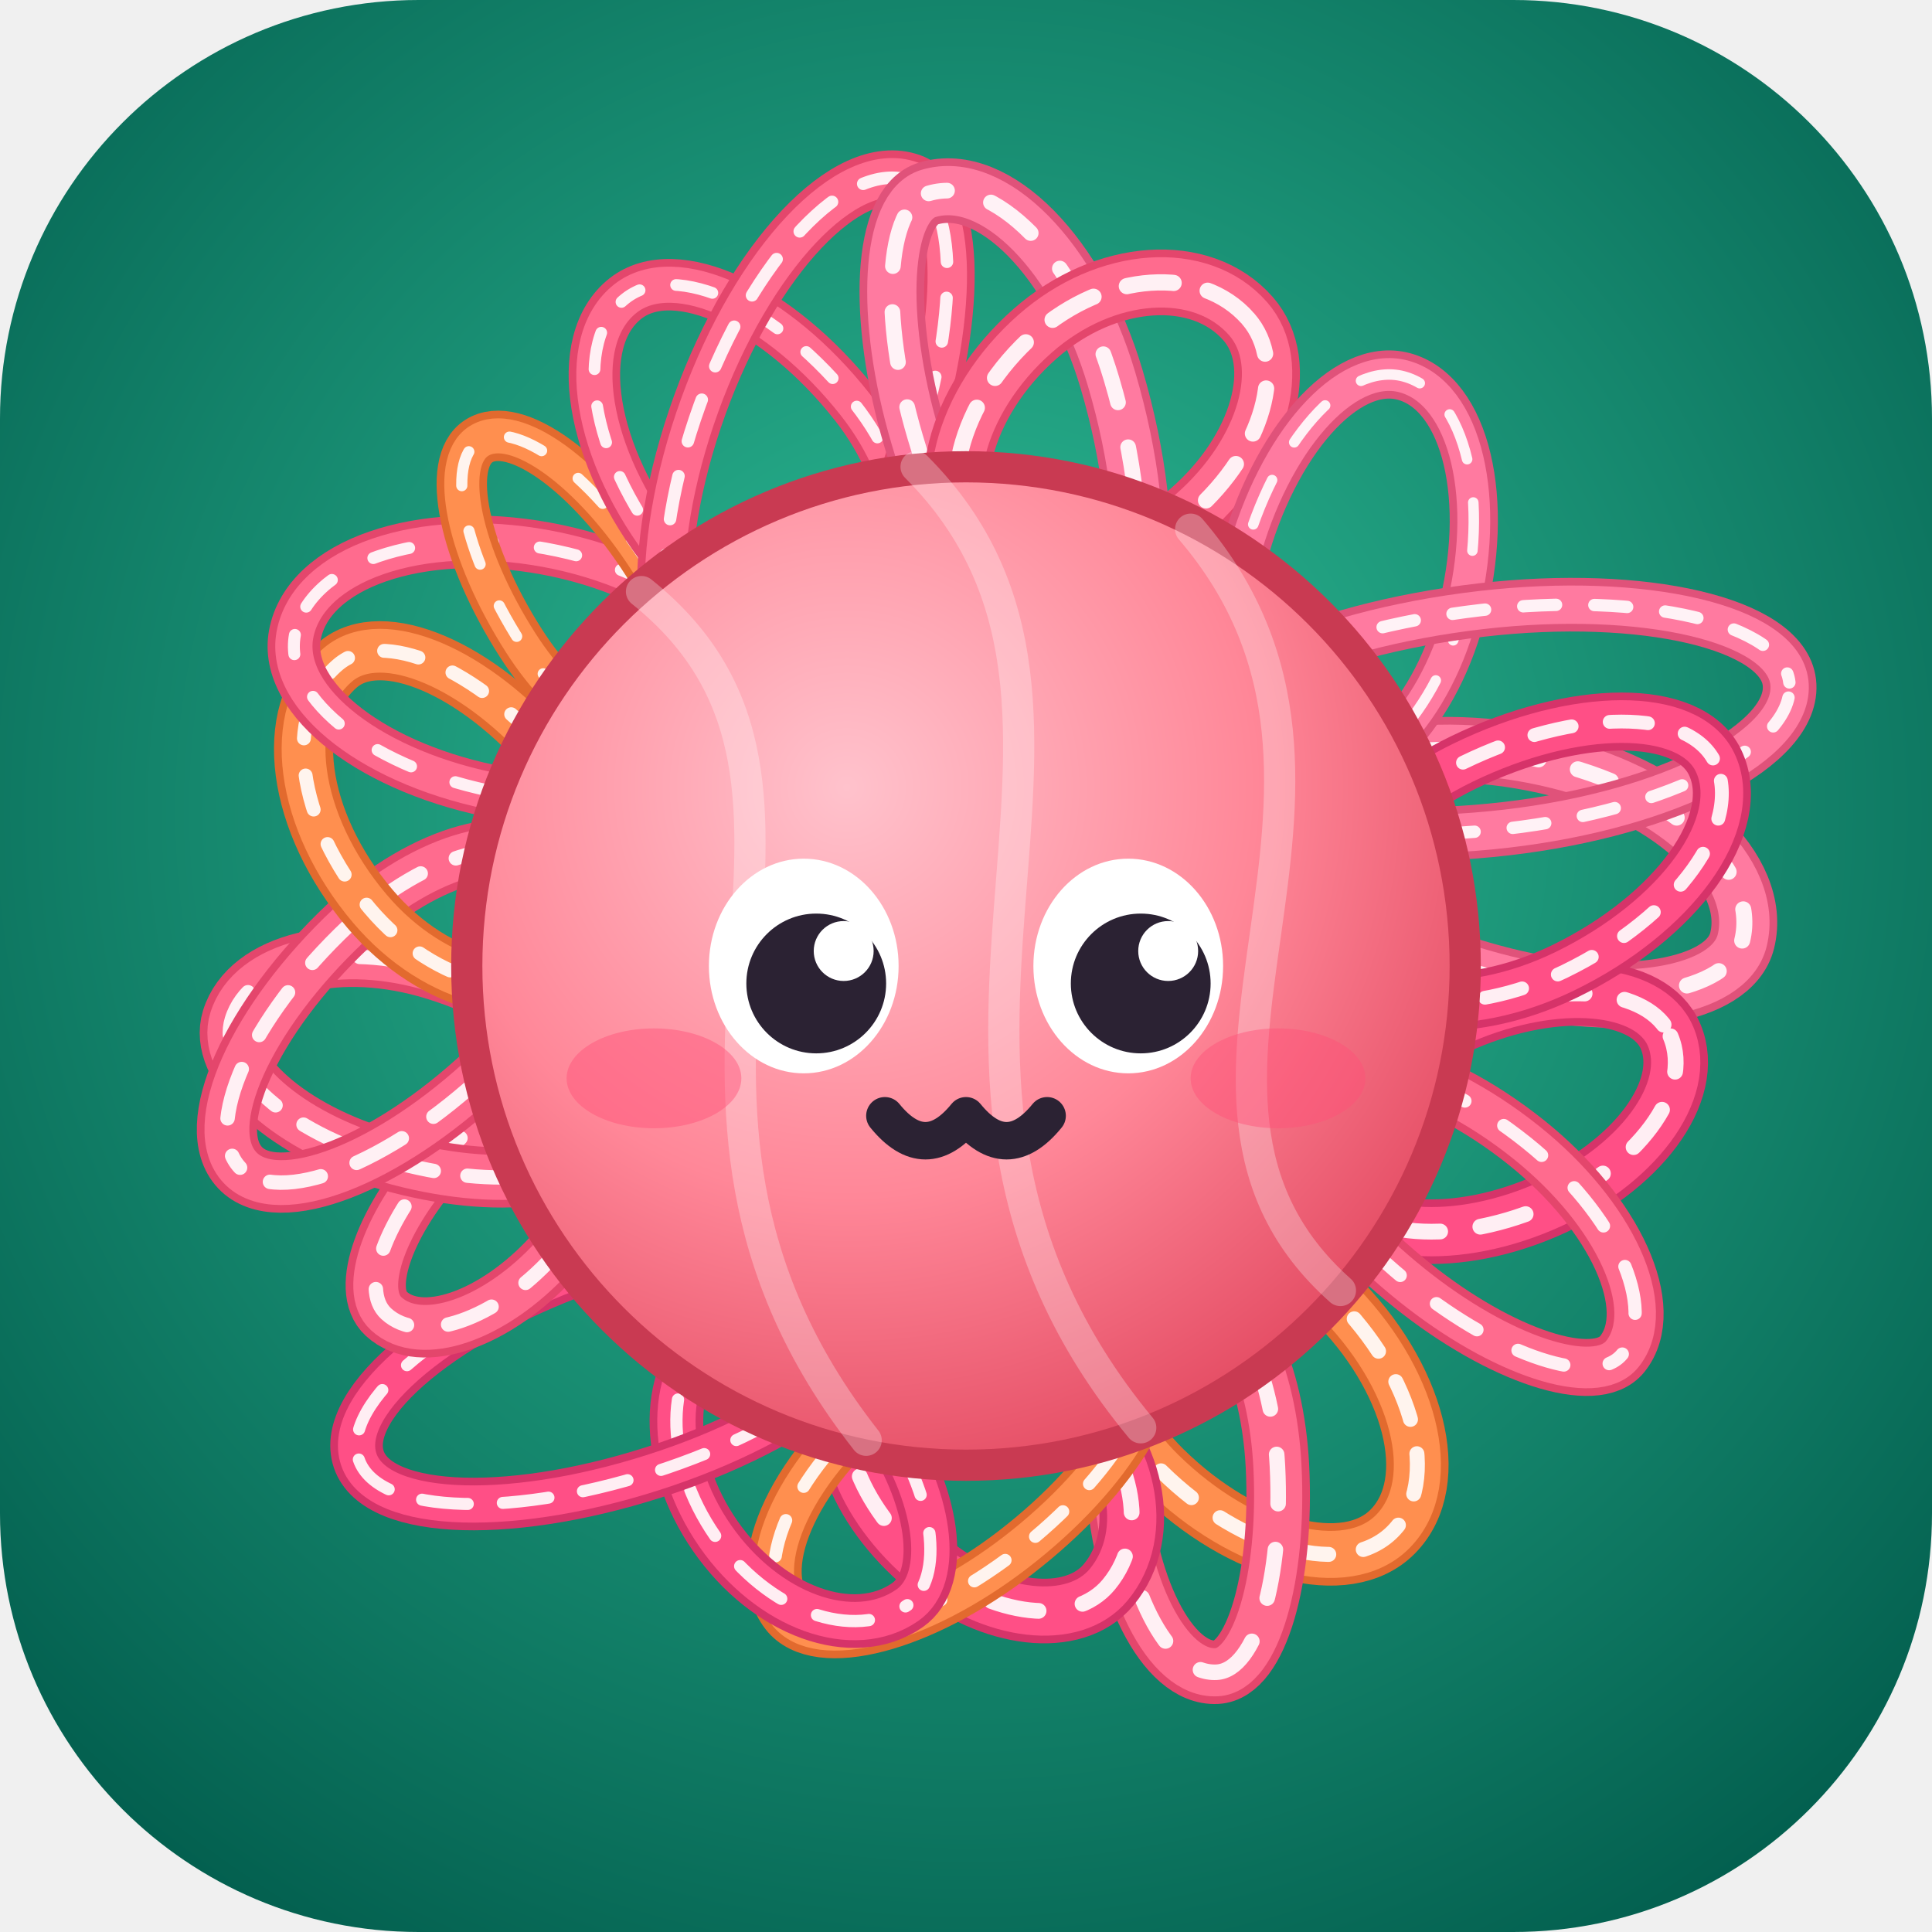
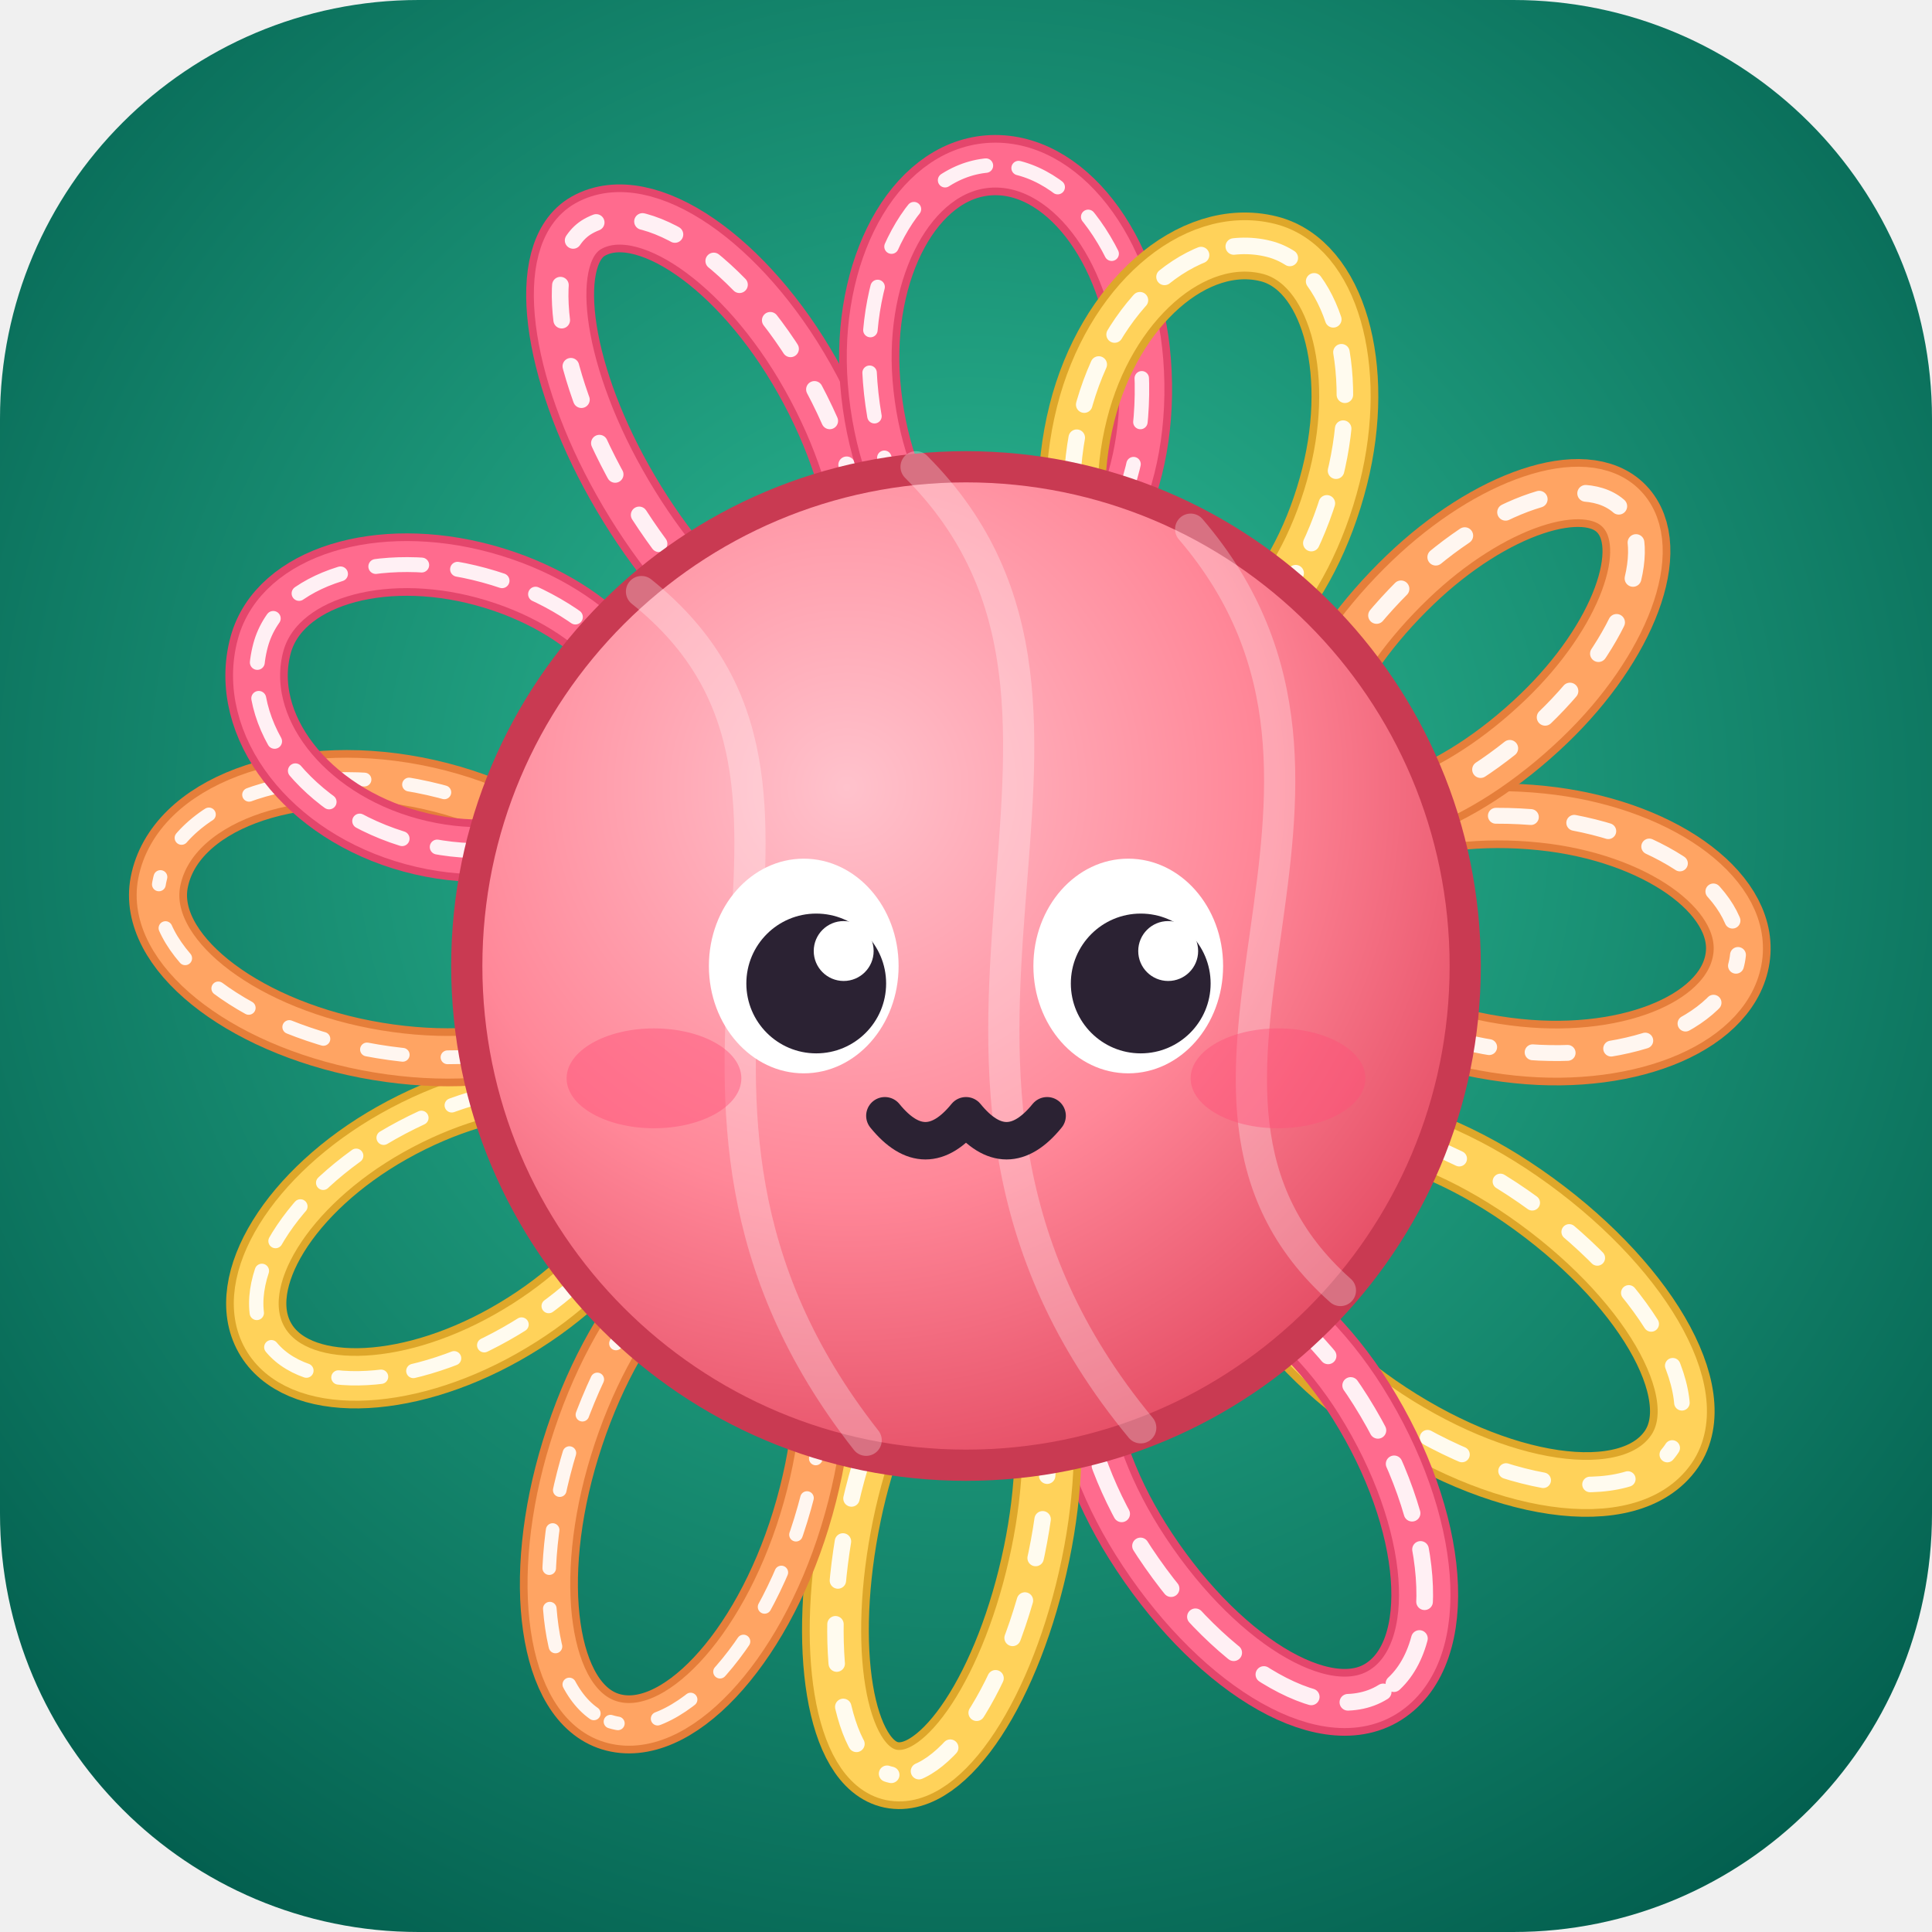
<svg xmlns="http://www.w3.org/2000/svg" viewBox="0 0 120 120">
  <defs>
    <radialGradient id="bg" cx="50%" cy="42%" r="72%">
      <stop offset="0" stop-color="#2fbf98" />
      <stop offset="1" stop-color="#00594a" />
    </radialGradient>
  </defs>
  <rect width="120" height="120" rx="26" fill="url(#bg)" />
  <g transform="translate(60 60) scale(0.68)">
    <defs>
      <radialGradient id="k-b" cx=".38" cy=".32" r=".75">
        <stop offset="0" stop-color="#ffc2cc" />
        <stop offset=".55" stop-color="#ff8798" />
        <stop offset="1" stop-color="#e2475f" />
      </radialGradient>
    </defs>
    <g>
      <g>
        <g fill="none" stroke-linecap="round" stroke-linejoin="round">
-           <g transform="rotate(-8.0) rotate(22.0 51.8 0)">
-             <path d="M72.0 0C72.0 4.9 62.9 8.8 51.8 8.8C39.2 8.8 28.9 4.9 28.9 0C28.9 -6.4 39.2 -11.6 51.8 -11.6C62.9 -11.6 72.0 -6.4 72.0 0Z" stroke="#e0527a" stroke-width="6.0" />
-             <path d="M72.0 0C72.0 4.9 62.9 8.8 51.8 8.8C39.2 8.8 28.9 4.9 28.9 0C28.9 -6.4 39.2 -11.6 51.8 -11.6C62.9 -11.6 72.0 -6.4 72.0 0Z" stroke="#ff7aa0" stroke-width="4.6" />
-             <path d="M72.0 0C72.0 4.9 62.9 8.8 51.8 8.8C39.2 8.8 28.9 4.9 28.9 0C28.9 -6.4 39.2 -11.6 51.8 -11.6C62.9 -11.6 72.0 -6.4 72.0 0Z" stroke="#fff" stroke-width="1.46" stroke-dasharray="3.2 3.7" stroke-dashoffset="3.3" opacity=".9" />
+           <g transform="rotate(-3.3) rotate(9.2 51.6 0)">
+             <path d="M70.7 0C70.7 6.0 62.2 10.8 51.6 10.8C40.3 10.8 31.2 6.0 31.2 0C31.2 -5.8 40.3 -10.6 51.6 -10.6C62.2 -10.6 70.7 -5.8 70.7 0Z" stroke="#e57e3a" stroke-width="5.9" />
+             <path d="M70.7 0C70.7 6.0 62.2 10.8 51.6 10.8C40.3 10.8 31.2 6.0 31.2 0C31.2 -5.8 40.3 -10.6 51.6 -10.6C62.2 -10.6 70.7 -5.8 70.7 0Z" stroke="#ffa463" stroke-width="4.5" />
+             <path d="M70.7 0C70.7 6.0 62.2 10.8 51.6 10.8C40.3 10.8 31.2 6.0 31.2 0C31.2 -5.8 40.3 -10.6 51.6 -10.6C62.2 -10.6 70.7 -5.8 70.7 0Z" stroke="#fff" stroke-width="1.45" stroke-dasharray="3.2 4.0" stroke-dashoffset="2.2" opacity=".9" />
          </g>
-           <g transform="rotate(14.9) rotate(-38.0 50.6 0)">
-             <path d="M67.4 0C67.4 5.4 59.9 9.8 50.6 9.8C41.1 9.8 33.4 5.4 33.4 0C33.4 -4.9 41.1 -8.9 50.6 -8.9C59.9 -8.9 67.4 -4.9 67.4 0Z" stroke="#d63369" stroke-width="5.9" />
-             <path d="M67.4 0C67.4 5.4 59.9 9.8 50.6 9.8C41.1 9.8 33.4 5.4 33.4 0C33.4 -4.9 41.1 -8.9 50.6 -8.9C59.9 -8.9 67.4 -4.9 67.4 0Z" stroke="#ff4f86" stroke-width="4.5" />
-             <path d="M67.4 0C67.4 5.4 59.9 9.8 50.6 9.8C41.1 9.8 33.4 5.4 33.4 0C33.4 -4.9 41.1 -8.9 50.6 -8.9C59.9 -8.9 67.4 -4.9 67.4 0Z" stroke="#fff" stroke-width="1.44" stroke-dasharray="4.3 3.7" stroke-dashoffset="1.0" opacity=".9" />
+           <g transform="rotate(34.3) rotate(0.4 53.8 0)">
+             <path d="M78.1 0C78.1 6.7 67.2 12.1 53.8 12.1C41.1 12.1 30.8 6.7 30.8 0C30.8 -6.2 41.1 -11.3 53.8 -11.3C67.2 -11.3 78.1 -6.2 78.1 0Z" stroke="#dea72a" stroke-width="5.9" />
+             <path d="M78.1 0C78.1 6.7 67.2 12.1 53.8 12.1C41.1 12.1 30.8 6.7 30.8 0C30.8 -6.2 41.1 -11.3 53.8 -11.3C67.2 -11.3 78.1 -6.2 78.1 0Z" stroke="#ffd25a" stroke-width="4.5" />
+             <path d="M78.1 0C78.1 6.7 67.2 12.1 53.8 12.1C41.1 12.1 30.8 6.7 30.8 0C30.8 -6.2 41.1 -11.3 53.8 -11.3C67.2 -11.3 78.1 -6.2 78.1 0Z" stroke="#fff" stroke-width="1.42" stroke-dasharray="3.5 4.3" stroke-dashoffset="2.9" opacity=".9" />
          </g>
-           <g transform="rotate(27.6) rotate(11.1 51.0 0)">
-             <path d="M69.9 0C69.9 3.9 61.4 7.1 51.0 7.1C39.8 7.1 30.7 3.9 30.7 0C30.7 -5.3 39.8 -9.6 51.0 -9.6C61.4 -9.6 69.9 -5.3 69.9 0Z" stroke="#e4466c" stroke-width="5.2" />
-             <path d="M69.9 0C69.9 3.9 61.4 7.1 51.0 7.1C39.8 7.1 30.7 3.9 30.7 0C30.7 -5.3 39.8 -9.6 51.0 -9.6C61.4 -9.6 69.9 -5.3 69.9 0Z" stroke="#ff6b8e" stroke-width="3.8" />
-             <path d="M69.9 0C69.9 3.9 61.4 7.1 51.0 7.1C39.8 7.1 30.7 3.9 30.7 0C30.7 -5.3 39.8 -9.6 51.0 -9.6C61.4 -9.6 69.9 -5.3 69.9 0Z" stroke="#fff" stroke-width="1.21" stroke-dasharray="4.4 4.2" stroke-dashoffset="2.9" opacity=".9" />
+           <g transform="rotate(61.1) rotate(-3.2 52.9 0)">
+             <path d="M76.5 0C76.5 6.5 65.9 11.7 52.9 11.7C41.0 11.7 31.4 6.5 31.4 0C31.4 -6.8 41.0 -12.4 52.9 -12.4C65.9 -12.4 76.5 -6.8 76.5 0Z" stroke="#e4466c" stroke-width="6.1" />
+             <path d="M76.5 0C76.5 6.5 65.9 11.7 52.9 11.7C41.0 11.7 31.4 6.5 31.4 0C31.4 -6.8 41.0 -12.4 52.9 -12.4C65.9 -12.4 76.5 -6.8 76.5 0Z" stroke="#ff6b8e" stroke-width="4.7" />
+             <path d="M76.5 0C76.5 6.5 65.9 11.7 52.9 11.7C41.0 11.7 31.4 6.5 31.4 0C31.4 -6.8 41.0 -12.4 52.9 -12.4C65.9 -12.4 76.5 -6.8 76.5 0Z" stroke="#fff" stroke-width="1.52" stroke-dasharray="4.8 3.4" stroke-dashoffset="1.4" opacity=".9" />
          </g>
-           <g transform="rotate(56.4) rotate(-11.9 46.1 0)">
-             <path d="M65.0 0C65.0 6.0 56.5 10.9 46.1 10.9C37.6 10.9 30.8 6.0 30.8 0C30.8 -6.4 37.6 -11.5 46.1 -11.5C56.5 -11.5 65.0 -6.4 65.0 0Z" stroke="#e26a2e" stroke-width="5.7" />
-             <path d="M65.0 0C65.0 6.0 56.5 10.9 46.1 10.9C37.6 10.9 30.8 6.0 30.8 0C30.8 -6.4 37.6 -11.5 46.1 -11.5C56.5 -11.5 65.0 -6.4 65.0 0Z" stroke="#ff8f4f" stroke-width="4.3" />
-             <path d="M65.0 0C65.0 6.0 56.5 10.9 46.1 10.9C37.6 10.9 30.8 6.0 30.8 0C30.8 -6.4 37.6 -11.5 46.1 -11.5C56.5 -11.5 65.0 -6.4 65.0 0Z" stroke="#fff" stroke-width="1.37" stroke-dasharray="3.7 3.2" stroke-dashoffset="0.5" opacity=".9" />
+           <g transform="rotate(92.5) rotate(9.2 51.9 0)">
+             <path d="M74.4 0C74.4 4.8 64.3 8.7 51.9 8.7C39.9 8.7 30.1 4.8 30.1 0C30.1 -4.9 39.9 -8.9 51.9 -8.9C64.3 -8.9 74.4 -4.9 74.4 0Z" stroke="#dea72a" stroke-width="6.1" />
+             <path d="M74.4 0C74.4 4.8 64.3 8.7 51.9 8.7C39.9 8.7 30.1 4.8 30.1 0C30.1 -4.9 39.9 -8.9 51.9 -8.9C64.3 -8.9 74.4 -4.9 74.4 0Z" stroke="#ffd25a" stroke-width="4.7" />
+             <path d="M74.4 0C74.4 4.8 64.3 8.7 51.9 8.7C39.9 8.7 30.1 4.8 30.1 0C30.1 -4.9 39.9 -8.9 51.9 -8.9C64.3 -8.9 74.4 -4.9 74.4 0Z" stroke="#fff" stroke-width="1.50" stroke-dasharray="3.6 4.0" stroke-dashoffset="3.2" opacity=".9" />
          </g>
-           <g transform="rotate(64.5) rotate(22.6 51.0 0)">
-             <path d="M69.5 0C69.5 4.5 61.2 8.2 51.0 8.2C42.4 8.2 35.4 4.5 35.4 0C35.4 -3.6 42.4 -6.5 51.0 -6.5C61.2 -6.5 69.5 -3.6 69.5 0Z" stroke="#e4466c" stroke-width="5.8" />
-             <path d="M69.5 0C69.5 4.5 61.2 8.2 51.0 8.2C42.4 8.2 35.4 4.5 35.4 0C35.4 -3.6 42.4 -6.5 51.0 -6.5C61.2 -6.5 69.5 -3.6 69.5 0Z" stroke="#ff6b8e" stroke-width="4.4" />
-             <path d="M69.5 0C69.5 4.5 61.2 8.2 51.0 8.2C42.4 8.2 35.4 4.5 35.4 0C35.4 -3.6 42.4 -6.5 51.0 -6.5C61.2 -6.5 69.5 -3.6 69.5 0Z" stroke="#fff" stroke-width="1.42" stroke-dasharray="4.5 4.2" stroke-dashoffset="3.0" opacity=".9" />
+           <g transform="rotate(118.6) rotate(-11.5 53.9 0)">
+             <path d="M76.6 0C76.6 6.0 66.4 10.8 53.9 10.8C40.9 10.8 30.5 6.0 30.5 0C30.5 -6.2 40.9 -11.2 53.9 -11.2C66.4 -11.2 76.6 -6.2 76.6 0Z" stroke="#e57e3a" stroke-width="5.3" />
+             <path d="M76.6 0C76.6 6.0 66.4 10.8 53.9 10.8C40.9 10.8 30.5 6.0 30.5 0C30.5 -6.2 40.9 -11.2 53.9 -11.2C66.4 -11.2 76.6 -6.2 76.6 0Z" stroke="#ffa463" stroke-width="3.9" />
+             <path d="M76.6 0C76.6 6.0 66.4 10.8 53.9 10.8C40.9 10.8 30.5 6.0 30.5 0C30.5 -6.2 40.9 -11.2 53.9 -11.2C66.4 -11.2 76.6 -6.2 76.6 0Z" stroke="#fff" stroke-width="1.24" stroke-dasharray="3.5 3.7" stroke-dashoffset="5.5" opacity=".9" />
          </g>
-           <g transform="rotate(87.2) rotate(-47.6 47.7 0)">
-             <path d="M61.6 0C61.6 5.0 55.3 9.1 47.7 9.1C39.3 9.1 32.5 5.0 32.5 0C32.5 -6.1 39.3 -11.1 47.7 -11.1C55.3 -11.1 61.6 -6.1 61.6 0Z" stroke="#d63369" stroke-width="5.9" />
-             <path d="M61.6 0C61.6 5.0 55.3 9.1 47.7 9.1C39.3 9.1 32.5 5.0 32.5 0C32.5 -6.1 39.3 -11.1 47.7 -11.1C55.3 -11.1 61.6 -6.1 61.6 0Z" stroke="#ff4f86" stroke-width="4.5" />
-             <path d="M61.6 0C61.6 5.0 55.3 9.1 47.7 9.1C39.3 9.1 32.5 5.0 32.5 0C32.5 -6.1 39.3 -11.1 47.7 -11.1C55.3 -11.1 61.6 -6.1 61.6 0Z" stroke="#fff" stroke-width="1.44" stroke-dasharray="4.4 4.1" stroke-dashoffset="1.4" opacity=".9" />
+           <g transform="rotate(152.6) rotate(-2.0 53.2 0)">
+             <path d="M72.5 0C72.5 5.8 63.9 10.6 53.2 10.6C42.1 10.6 33.2 5.8 33.2 0C33.2 -5.8 42.1 -10.5 53.2 -10.5C63.9 -10.5 72.5 -5.8 72.5 0Z" stroke="#dea72a" stroke-width="5.5" />
+             <path d="M72.5 0C72.5 5.8 63.9 10.6 53.2 10.6C42.1 10.6 33.2 5.8 33.2 0C33.2 -5.8 42.1 -10.5 53.2 -10.5C63.9 -10.5 72.5 -5.8 72.5 0Z" stroke="#ffd25a" stroke-width="4.1" />
+             <path d="M72.5 0C72.5 5.8 63.9 10.6 53.2 10.6C42.1 10.6 33.2 5.8 33.2 0C33.2 -5.8 42.1 -10.5 53.2 -10.5C63.9 -10.5 72.5 -5.8 72.5 0Z" stroke="#fff" stroke-width="1.31" stroke-dasharray="3.9 3.0" stroke-dashoffset="4.5" opacity=".9" />
          </g>
-           <g transform="rotate(90.7) rotate(51.7 46.9 0)">
-             <path d="M66.8 0C66.8 5.6 57.9 10.1 46.9 10.1C35.4 10.1 26.1 5.6 26.1 0C26.1 -4.6 35.4 -8.4 46.9 -8.4C57.9 -8.4 66.8 -4.6 66.8 0Z" stroke="#e26a2e" stroke-width="5.0" />
-             <path d="M66.8 0C66.8 5.6 57.9 10.1 46.9 10.1C35.4 10.1 26.1 5.6 26.1 0C26.1 -4.6 35.4 -8.4 46.9 -8.4C57.9 -8.4 66.8 -4.6 66.8 0Z" stroke="#ff8f4f" stroke-width="3.6" />
-             <path d="M66.8 0C66.8 5.6 57.9 10.1 46.9 10.1C35.4 10.1 26.1 5.6 26.1 0C26.1 -4.6 35.4 -8.4 46.9 -8.4C57.9 -8.4 66.8 -4.6 66.8 0Z" stroke="#fff" stroke-width="1.16" stroke-dasharray="3.4 3.5" stroke-dashoffset="1.5" opacity=".9" />
+           <g transform="rotate(183.9) rotate(7.0 52.8 0)">
+             <path d="M74.2 0C74.2 7.2 64.6 13.1 52.8 13.1C40.8 13.1 31.0 7.2 31.0 0C31.0 -6.3 40.8 -11.4 52.8 -11.4C64.6 -11.4 74.2 -6.3 74.2 0Z" stroke="#e57e3a" stroke-width="5.3" />
+             <path d="M74.2 0C74.2 7.2 64.6 13.1 52.8 13.1C40.8 13.1 31.0 7.2 31.0 0C31.0 -6.3 40.8 -11.4 52.8 -11.4C64.6 -11.4 74.2 -6.3 74.2 0Z" stroke="#ffa463" stroke-width="3.9" />
+             <path d="M74.2 0C74.2 7.2 64.6 13.1 52.8 13.1C40.8 13.1 31.0 7.2 31.0 0C31.0 -6.3 40.8 -11.4 52.8 -11.4C64.6 -11.4 74.2 -6.3 74.2 0Z" stroke="#fff" stroke-width="1.26" stroke-dasharray="3.3 4.1" stroke-dashoffset="2.8" opacity=".9" />
          </g>
-           <g transform="rotate(107.0) rotate(-51.8 48.0 0)">
-             <path d="M63.2 0C63.2 6.0 56.4 10.8 48.0 10.8C39.6 10.8 32.8 6.0 32.8 0C32.8 -4.3 39.6 -7.8 48.0 -7.8C56.4 -7.8 63.2 -4.3 63.2 0Z" stroke="#d63369" stroke-width="4.9" />
-             <path d="M63.2 0C63.2 6.0 56.4 10.8 48.0 10.8C39.6 10.8 32.8 6.0 32.8 0C32.8 -4.3 39.6 -7.8 48.0 -7.8C56.4 -7.8 63.2 -4.3 63.2 0Z" stroke="#ff4f86" stroke-width="3.5" />
-             <path d="M63.2 0C63.2 6.0 56.4 10.8 48.0 10.8C39.6 10.8 32.8 6.0 32.8 0C32.8 -4.3 39.6 -7.8 48.0 -7.8C56.4 -7.8 63.2 -4.3 63.2 0Z" stroke="#fff" stroke-width="1.12" stroke-dasharray="4.8 3.6" stroke-dashoffset="4.6" opacity=".9" />
+           <g transform="rotate(207.6) rotate(-12.4 53.1 0)">
+             <path d="M71.1 0C71.1 6.4 63.0 11.5 53.1 11.5C43.0 11.5 34.7 6.4 34.7 0C34.7 -7.6 43.0 -13.7 53.1 -13.7C63.0 -13.7 71.1 -7.6 71.1 0Z" stroke="#e4466c" stroke-width="5.7" />
+             <path d="M71.1 0C71.1 6.4 63.0 11.5 53.1 11.5C43.0 11.5 34.7 6.4 34.7 0C34.7 -7.6 43.0 -13.7 53.1 -13.7C63.0 -13.7 71.1 -7.6 71.1 0Z" stroke="#ff6b8e" stroke-width="4.3" />
+             <path d="M71.1 0C71.1 6.4 63.0 11.5 53.1 11.5C43.0 11.5 34.7 6.4 34.7 0C34.7 -7.6 43.0 -13.7 53.1 -13.7C63.0 -13.7 71.1 -7.6 71.1 0Z" stroke="#fff" stroke-width="1.36" stroke-dasharray="4.2 3.3" stroke-dashoffset="1.5" opacity=".9" />
          </g>
-           <g transform="rotate(129.8) rotate(31.4 47.6 0)">
-             <path d="M74.0 0C74.0 5.5 62.1 10.0 47.6 10.0C33.7 10.0 22.4 5.5 22.4 0C22.4 -5.4 33.7 -9.8 47.6 -9.8C62.1 -9.8 74.0 -5.4 74.0 0Z" stroke="#d63369" stroke-width="4.8" />
-             <path d="M74.0 0C74.0 5.5 62.1 10.0 47.6 10.0C33.7 10.0 22.4 5.5 22.4 0C22.4 -5.4 33.7 -9.8 47.6 -9.8C62.1 -9.8 74.0 -5.4 74.0 0Z" stroke="#ff4f86" stroke-width="3.4" />
-             <path d="M74.0 0C74.0 5.5 62.1 10.0 47.6 10.0C33.7 10.0 22.4 5.5 22.4 0C22.4 -5.4 33.7 -9.8 47.6 -9.8C62.1 -9.8 74.0 -5.4 74.0 0Z" stroke="#fff" stroke-width="1.10" stroke-dasharray="4.2 3.2" stroke-dashoffset="4.6" opacity=".9" />
+           <g transform="rotate(243.9) rotate(-3.3 54.1 0)">
+             <path d="M75.9 0C75.9 5.9 66.1 10.7 54.1 10.7C41.6 10.7 31.5 5.9 31.5 0C31.5 -5.0 41.6 -9.0 54.1 -9.0C66.1 -9.0 75.9 -5.0 75.9 0Z" stroke="#e4466c" stroke-width="6.2" />
+             <path d="M75.9 0C75.9 5.9 66.1 10.7 54.1 10.7C41.6 10.7 31.5 5.9 31.5 0C31.5 -5.0 41.6 -9.0 54.1 -9.0C66.1 -9.0 75.9 -5.0 75.9 0Z" stroke="#ff6b8e" stroke-width="4.8" />
+             <path d="M75.9 0C75.9 5.9 66.1 10.7 54.1 10.7C41.6 10.7 31.5 5.9 31.5 0C31.5 -5.0 41.6 -9.0 54.1 -9.0C66.1 -9.0 75.9 -5.0 75.9 0Z" stroke="#fff" stroke-width="1.52" stroke-dasharray="3.2 4.3" stroke-dashoffset="2.4" opacity=".9" />
          </g>
-           <g transform="rotate(153.8) rotate(-21.3 48.4 0)">
-             <path d="M62.5 0C62.5 3.3 56.2 5.9 48.4 5.9C38.9 5.9 31.3 3.3 31.3 0C31.3 -4.3 38.9 -7.7 48.4 -7.7C56.2 -7.7 62.5 -4.3 62.5 0Z" stroke="#e4466c" stroke-width="5.5" />
-             <path d="M62.5 0C62.5 3.3 56.2 5.9 48.4 5.9C38.9 5.9 31.3 3.3 31.3 0C31.3 -4.3 38.9 -7.7 48.4 -7.7C56.2 -7.7 62.5 -4.3 62.5 0Z" stroke="#ff6b8e" stroke-width="4.1" />
-             <path d="M62.5 0C62.5 3.3 56.2 5.9 48.4 5.9C38.9 5.9 31.3 3.3 31.3 0C31.3 -4.3 38.9 -7.7 48.4 -7.7C56.2 -7.7 62.5 -4.3 62.5 0Z" stroke="#fff" stroke-width="1.32" stroke-dasharray="4.3 3.8" stroke-dashoffset="1.8" opacity=".9" />
+           <g transform="rotate(273.7) rotate(-8.2 54.4 0)">
+             <path d="M73.3 0C73.3 6.9 64.8 12.5 54.4 12.5C43.2 12.5 34.1 6.9 34.1 0C34.1 -6.8 43.2 -12.3 54.4 -12.3C64.8 -12.3 73.3 -6.8 73.3 0Z" stroke="#e4466c" stroke-width="5.5" />
+             <path d="M73.3 0C73.3 6.9 64.8 12.5 54.4 12.5C43.2 12.5 34.1 6.9 34.1 0C34.1 -6.8 43.2 -12.3 54.4 -12.3C64.8 -12.3 73.3 -6.8 73.3 0Z" stroke="#ff6b8e" stroke-width="4.1" />
+             <path d="M73.3 0C73.3 6.9 64.8 12.5 54.4 12.5C43.2 12.5 34.1 6.9 34.1 0C34.1 -6.8 43.2 -12.3 54.4 -12.3C64.8 -12.3 73.3 -6.8 73.3 0Z" stroke="#fff" stroke-width="1.32" stroke-dasharray="4.0 3.9" stroke-dashoffset="5.1" opacity=".9" />
          </g>
-           <g transform="rotate(169.3) rotate(27.9 52.3 0)">
-             <path d="M68.7 0C68.7 5.4 61.4 9.8 52.3 9.8C41.7 9.8 33.1 5.4 33.1 0C33.1 -4.5 41.7 -8.1 52.3 -8.1C61.4 -8.1 68.7 -4.5 68.7 0Z" stroke="#e4466c" stroke-width="5.5" />
-             <path d="M68.7 0C68.7 5.4 61.4 9.8 52.3 9.8C41.7 9.8 33.1 5.4 33.1 0C33.1 -4.5 41.7 -8.1 52.3 -8.1C61.4 -8.1 68.7 -4.5 68.7 0Z" stroke="#ff6b8e" stroke-width="4.1" />
-             <path d="M68.7 0C68.7 5.4 61.4 9.8 52.3 9.8C41.7 9.8 33.1 5.4 33.1 0C33.1 -4.5 41.7 -8.1 52.3 -8.1C61.4 -8.1 68.7 -4.5 68.7 0Z" stroke="#fff" stroke-width="1.31" stroke-dasharray="4.8 3.1" stroke-dashoffset="1.9" opacity=".9" />
+           <g transform="rotate(296.0) rotate(-11.9 52.7 0)">
+             <path d="M71.4 0C71.4 6.0 63.0 10.9 52.7 10.9C41.7 10.9 32.8 6.0 32.8 0C32.8 -7.1 41.7 -12.9 52.7 -12.9C63.0 -12.9 71.4 -7.1 71.4 0Z" stroke="#dea72a" stroke-width="6.1" />
+             <path d="M71.4 0C71.4 6.0 63.0 10.9 52.7 10.9C41.7 10.9 32.8 6.0 32.8 0C32.8 -7.1 41.7 -12.9 52.7 -12.9C63.0 -12.9 71.4 -7.1 71.4 0Z" stroke="#ffd25a" stroke-width="4.7" />
+             <path d="M71.4 0C71.4 6.0 63.0 10.9 52.7 10.9C41.7 10.9 32.8 6.0 32.8 0C32.8 -7.1 41.7 -12.9 52.7 -12.9C63.0 -12.9 71.4 -7.1 71.4 0Z" stroke="#fff" stroke-width="1.51" stroke-dasharray="3.9 3.1" stroke-dashoffset="1.8" opacity=".9" />
          </g>
-           <g transform="rotate(176.5) rotate(-39.8 50.1 0)">
-             <path d="M72.5 0C72.5 5.1 62.5 9.3 50.1 9.3C40.5 9.3 32.7 5.1 32.7 0C32.7 -5.0 40.5 -9.1 50.1 -9.1C62.5 -9.1 72.5 -5.0 72.5 0Z" stroke="#e4466c" stroke-width="5.5" />
-             <path d="M72.5 0C72.5 5.1 62.5 9.3 50.1 9.3C40.5 9.3 32.7 5.1 32.7 0C32.7 -5.0 40.5 -9.1 50.1 -9.1C62.5 -9.1 72.5 -5.0 72.5 0Z" stroke="#ff6b8e" stroke-width="4.1" />
-             <path d="M72.5 0C72.5 5.1 62.5 9.3 50.1 9.3C40.5 9.3 32.7 5.1 32.7 0C32.7 -5.0 40.5 -9.1 50.1 -9.1C62.5 -9.1 72.5 -5.0 72.5 0Z" stroke="#fff" stroke-width="1.32" stroke-dasharray="4.7 3.5" stroke-dashoffset="3.4" opacity=".9" />
-           </g>
-           <g transform="rotate(196.2) rotate(33.5 47.0 0)">
-             <path d="M65.9 0C65.9 5.3 57.4 9.5 47.0 9.5C37.8 9.5 30.4 5.3 30.4 0C30.4 -6.8 37.8 -12.2 47.0 -12.2C57.4 -12.2 65.9 -6.8 65.9 0Z" stroke="#e26a2e" stroke-width="5.4" />
-             <path d="M65.9 0C65.9 5.3 57.4 9.5 47.0 9.5C37.8 9.5 30.4 5.3 30.4 0C30.4 -6.8 37.8 -12.2 47.0 -12.2C57.4 -12.2 65.9 -6.8 65.9 0Z" stroke="#ff8f4f" stroke-width="4.0" />
-             <path d="M65.9 0C65.9 5.3 57.4 9.5 47.0 9.5C37.8 9.5 30.4 5.3 30.4 0C30.4 -6.8 37.8 -12.2 47.0 -12.2C57.4 -12.2 65.9 -6.8 65.9 0Z" stroke="#fff" stroke-width="1.27" stroke-dasharray="3.2 3.4" stroke-dashoffset="2.1" opacity=".9" />
-           </g>
-           <g transform="rotate(213.1) rotate(-22.7 48.4 0)">
-             <path d="M69.5 0C69.5 6.6 60.1 11.9 48.4 11.9C36.7 11.9 27.1 6.6 27.1 0C27.1 -6.0 36.7 -10.8 48.4 -10.8C60.1 -10.8 69.5 -6.0 69.5 0Z" stroke="#e4466c" stroke-width="4.8" />
-             <path d="M69.5 0C69.5 6.6 60.1 11.9 48.4 11.9C36.7 11.9 27.1 6.6 27.1 0C27.1 -6.0 36.7 -10.8 48.4 -10.8C60.1 -10.8 69.5 -6.0 69.5 0Z" stroke="#ff6b8e" stroke-width="3.4" />
-             <path d="M69.5 0C69.5 6.6 60.1 11.9 48.4 11.9C36.7 11.9 27.1 6.6 27.1 0C27.1 -6.0 36.7 -10.8 48.4 -10.8C60.1 -10.8 69.5 -6.0 69.5 0Z" stroke="#fff" stroke-width="1.09" stroke-dasharray="3.4 4.3" stroke-dashoffset="4.9" opacity=".9" />
-           </g>
-           <g transform="rotate(223.4) rotate(14.0 48.2 0)">
-             <path d="M65.8 0C65.8 3.9 57.9 7.0 48.2 7.0C40.4 7.0 34.2 3.9 34.2 0C34.2 -3.7 40.4 -6.7 48.2 -6.7C57.9 -6.7 65.8 -3.7 65.8 0Z" stroke="#e26a2e" stroke-width="4.6" />
-             <path d="M65.8 0C65.8 3.9 57.9 7.0 48.2 7.0C40.4 7.0 34.2 3.9 34.2 0C34.2 -3.7 40.4 -6.7 48.2 -6.7C57.9 -6.7 65.8 -3.7 65.8 0Z" stroke="#ff8f4f" stroke-width="3.2" />
-             <path d="M65.8 0C65.8 3.9 57.9 7.0 48.2 7.0C40.4 7.0 34.2 3.9 34.2 0C34.2 -3.7 40.4 -6.7 48.2 -6.7C57.9 -6.7 65.8 -3.7 65.8 0Z" stroke="#fff" stroke-width="1.02" stroke-dasharray="3.2 4.2" stroke-dashoffset="4.5" opacity=".9" />
-           </g>
-           <g transform="rotate(247.7) rotate(-15.9 48.4 0)">
-             <path d="M69.0 0C69.0 5.8 59.8 10.5 48.4 10.5C39.5 10.5 32.2 5.8 32.2 0C32.2 -6.3 39.5 -11.4 48.4 -11.4C59.8 -11.4 69.0 -6.3 69.0 0Z" stroke="#e4466c" stroke-width="4.7" />
-             <path d="M69.0 0C69.0 5.8 59.8 10.5 48.4 10.5C39.5 10.5 32.2 5.8 32.2 0C32.2 -6.3 39.5 -11.4 48.4 -11.4C59.8 -11.4 69.0 -6.3 69.0 0Z" stroke="#ff6b8e" stroke-width="3.3" />
-             <path d="M69.0 0C69.0 5.8 59.8 10.5 48.4 10.5C39.5 10.5 32.2 5.8 32.2 0C32.2 -6.3 39.5 -11.4 48.4 -11.4C59.8 -11.4 69.0 -6.3 69.0 0Z" stroke="#fff" stroke-width="1.07" stroke-dasharray="3.4 3.4" stroke-dashoffset="1.9" opacity=".9" />
-           </g>
-           <g transform="rotate(253.8) rotate(36.1 49.4 0)">
-             <path d="M75.2 0C75.2 4.9 63.6 8.8 49.4 8.8C35.0 8.8 23.4 4.9 23.4 0C23.4 -6.2 35.0 -11.2 49.4 -11.2C63.6 -11.2 75.2 -6.2 75.2 0Z" stroke="#e4466c" stroke-width="5.0" />
-             <path d="M75.2 0C75.2 4.9 63.6 8.8 49.4 8.8C35.0 8.8 23.4 4.9 23.4 0C23.4 -6.2 35.0 -11.2 49.4 -11.2C63.6 -11.2 75.2 -6.2 75.2 0Z" stroke="#ff6b8e" stroke-width="3.6" />
-             <path d="M75.2 0C75.2 4.9 63.6 8.8 49.4 8.8C35.0 8.8 23.4 4.9 23.4 0C23.4 -6.2 35.0 -11.2 49.4 -11.2C63.6 -11.2 75.2 -6.2 75.2 0Z" stroke="#fff" stroke-width="1.14" stroke-dasharray="4.0 3.3" stroke-dashoffset="2.8" opacity=".9" />
-           </g>
-           <g transform="rotate(272.9) rotate(-19.4 50.5 0)">
-             <path d="M71.5 0C71.5 6.2 62.1 11.2 50.5 11.2C35.5 11.2 23.3 6.2 23.3 0C23.3 -4.1 35.5 -7.5 50.5 -7.5C62.1 -7.5 71.5 -4.1 71.5 0Z" stroke="#e0527a" stroke-width="5.9" />
-             <path d="M71.5 0C71.5 6.2 62.1 11.2 50.5 11.2C35.5 11.2 23.3 6.2 23.3 0C23.3 -4.1 35.5 -7.5 50.5 -7.5C62.1 -7.5 71.5 -4.1 71.5 0Z" stroke="#ff7aa0" stroke-width="4.5" />
-             <path d="M71.5 0C71.5 6.2 62.1 11.2 50.5 11.2C35.5 11.2 23.3 6.2 23.3 0C23.3 -4.1 35.5 -7.5 50.5 -7.5C62.1 -7.5 71.5 -4.1 71.5 0Z" stroke="#fff" stroke-width="1.43" stroke-dasharray="4.6 4.2" stroke-dashoffset="2.9" opacity=".9" />
-           </g>
-           <g transform="rotate(286.1) rotate(32.6 50.9 0)">
-             <path d="M66.4 0C66.4 5.5 59.5 10.0 50.9 10.0C41.5 10.0 33.8 5.5 33.8 0C33.8 -6.5 41.5 -11.8 50.9 -11.8C59.5 -11.8 66.4 -6.5 66.4 0Z" stroke="#e4466c" stroke-width="6.0" />
-             <path d="M66.4 0C66.4 5.5 59.5 10.0 50.9 10.0C41.5 10.0 33.8 5.5 33.8 0C33.8 -6.5 41.5 -11.8 50.9 -11.8C59.5 -11.8 66.4 -6.5 66.4 0Z" stroke="#ff6b8e" stroke-width="4.6" />
-             <path d="M66.4 0C66.4 5.5 59.5 10.0 50.9 10.0C41.5 10.0 33.8 5.5 33.8 0C33.8 -6.5 41.5 -11.8 50.9 -11.8C59.5 -11.8 66.4 -6.5 66.4 0Z" stroke="#fff" stroke-width="1.48" stroke-dasharray="4.3 3.2" stroke-dashoffset="0.7" opacity=".9" />
-           </g>
-           <g transform="rotate(315.1) rotate(-30.1 49.2 0)">
-             <path d="M69.0 0C69.0 5.9 60.1 10.7 49.2 10.7C39.3 10.7 31.3 5.9 31.3 0C31.3 -5.5 39.3 -9.9 49.2 -9.9C60.1 -9.9 69.0 -5.5 69.0 0Z" stroke="#e0527a" stroke-width="4.4" />
-             <path d="M69.0 0C69.0 5.9 60.1 10.7 49.2 10.7C39.3 10.7 31.3 5.9 31.3 0C31.3 -5.5 39.3 -9.9 49.2 -9.9C60.1 -9.9 69.0 -5.5 69.0 0Z" stroke="#ff7aa0" stroke-width="3.0" />
-             <path d="M69.0 0C69.0 5.9 60.1 10.7 49.2 10.7C39.3 10.7 31.3 5.9 31.3 0C31.3 -5.5 39.3 -9.9 49.2 -9.9C60.1 -9.9 69.0 -5.5 69.0 0Z" stroke="#fff" stroke-width="0.96" stroke-dasharray="4.4 4.0" stroke-dashoffset="2.8" opacity=".9" />
-           </g>
-           <g transform="rotate(334.7) rotate(18.7 53.3 0)">
-             <path d="M80.5 0C80.5 5.7 68.3 10.3 53.3 10.3C37.6 10.3 24.8 5.7 24.8 0C24.8 -5.4 37.6 -9.8 53.3 -9.8C68.3 -9.8 80.5 -5.4 80.5 0Z" stroke="#e0527a" stroke-width="4.9" />
-             <path d="M80.5 0C80.5 5.7 68.3 10.3 53.3 10.3C37.6 10.3 24.8 5.7 24.8 0C24.8 -5.4 37.6 -9.8 53.3 -9.8C68.3 -9.8 80.5 -5.4 80.5 0Z" stroke="#ff7aa0" stroke-width="3.5" />
-             <path d="M80.5 0C80.5 5.7 68.3 10.3 53.3 10.3C37.6 10.3 24.8 5.7 24.8 0C24.8 -5.4 37.6 -9.8 53.3 -9.8C68.3 -9.8 80.5 -5.4 80.5 0Z" stroke="#fff" stroke-width="1.13" stroke-dasharray="3.0 3.5" stroke-dashoffset="5.1" opacity=".9" />
-           </g>
-           <g transform="rotate(349.1) rotate(-15.0 50.7 0)">
-             <path d="M71.4 0C71.4 6.2 62.1 11.2 50.7 11.2C40.6 11.2 32.4 6.2 32.4 0C32.4 -5.5 40.6 -10.0 50.7 -10.0C62.1 -10.0 71.4 -5.5 71.4 0Z" stroke="#d63369" stroke-width="5.3" />
-             <path d="M71.4 0C71.4 6.2 62.1 11.2 50.7 11.2C40.6 11.2 32.4 6.2 32.4 0C32.4 -5.5 40.6 -10.0 50.7 -10.0C62.1 -10.0 71.4 -5.5 71.4 0Z" stroke="#ff4f86" stroke-width="3.9" />
-             <path d="M71.4 0C71.4 6.2 62.1 11.2 50.7 11.2C40.6 11.2 32.4 6.2 32.4 0C32.4 -5.5 40.6 -10.0 50.7 -10.0C62.1 -10.0 71.4 -5.5 71.4 0Z" stroke="#fff" stroke-width="1.26" stroke-dasharray="3.5 3.5" stroke-dashoffset="5.2" opacity=".9" />
+           <g transform="rotate(328.1) rotate(-11.9 54.9 0)">
+             <path d="M73.3 0C73.3 4.9 65.0 8.9 54.9 8.9C43.9 8.9 35.1 4.9 35.1 0C35.1 -4.8 43.9 -8.7 54.9 -8.7C65.0 -8.7 73.3 -4.8 73.3 0Z" stroke="#e57e3a" stroke-width="6.2" />
+             <path d="M73.3 0C73.3 4.9 65.0 8.9 54.9 8.9C43.9 8.9 35.1 4.9 35.1 0C35.1 -4.8 43.9 -8.7 54.9 -8.7C65.0 -8.7 73.3 -4.8 73.3 0Z" stroke="#ffa463" stroke-width="4.8" />
+             <path d="M73.3 0C73.3 4.9 65.0 8.9 54.9 8.9C43.9 8.9 35.1 4.9 35.1 0C35.1 -4.8 43.9 -8.7 54.9 -8.7C65.0 -8.7 73.3 -4.8 73.3 0Z" stroke="#fff" stroke-width="1.53" stroke-dasharray="3.3 4.3" stroke-dashoffset="4.2" opacity=".9" />
          </g>
        </g>
      </g>
      <g transform="scale(1.14)">
        <circle r="40" fill="url(#k-b)" stroke="#c93a52" stroke-width="2.5" />
        <path d="M-26 -30 C-6 -14 -30 10 -8 38 M-4 -40 C16 -20 -10 8 14 37 M18 -35 C36 -14 12 10 30 26" stroke="#fff" stroke-opacity=".28" stroke-width="2.5" fill="none" stroke-linecap="round" />
        <g stroke-width="3.2" fill="none" stroke-linecap="round" stroke-linejoin="round">
          <g>
            <g fill="#fff">
              <ellipse cx="-13" cy="0" rx="7.6" ry="8.6" />
              <ellipse cx="13" cy="0" rx="7.6" ry="8.6" />
            </g>
            <g fill="#2b2233">
              <circle cx="-12" cy="1.4" r="5.6" />
              <circle cx="14" cy="1.4" r="5.6" />
            </g>
            <g fill="#fff">
              <circle cx="-9.8" cy="-1.2" r="2.4" />
              <circle cx="16.2" cy="-1.2" r="2.4" />
            </g>
            <g fill="#ff4f78" opacity=".45">
              <ellipse cx="-25" cy="9" rx="7" ry="4" />
              <ellipse cx="25" cy="9" rx="7" ry="4" />
            </g>
            <path d="M-6.5 12 q3.25 4 6.5 0 q3.25 4 6.5 0" stroke="#2b2233" stroke-width="3" />
          </g>
        </g>
      </g>
    </g>
  </g>
</svg>
